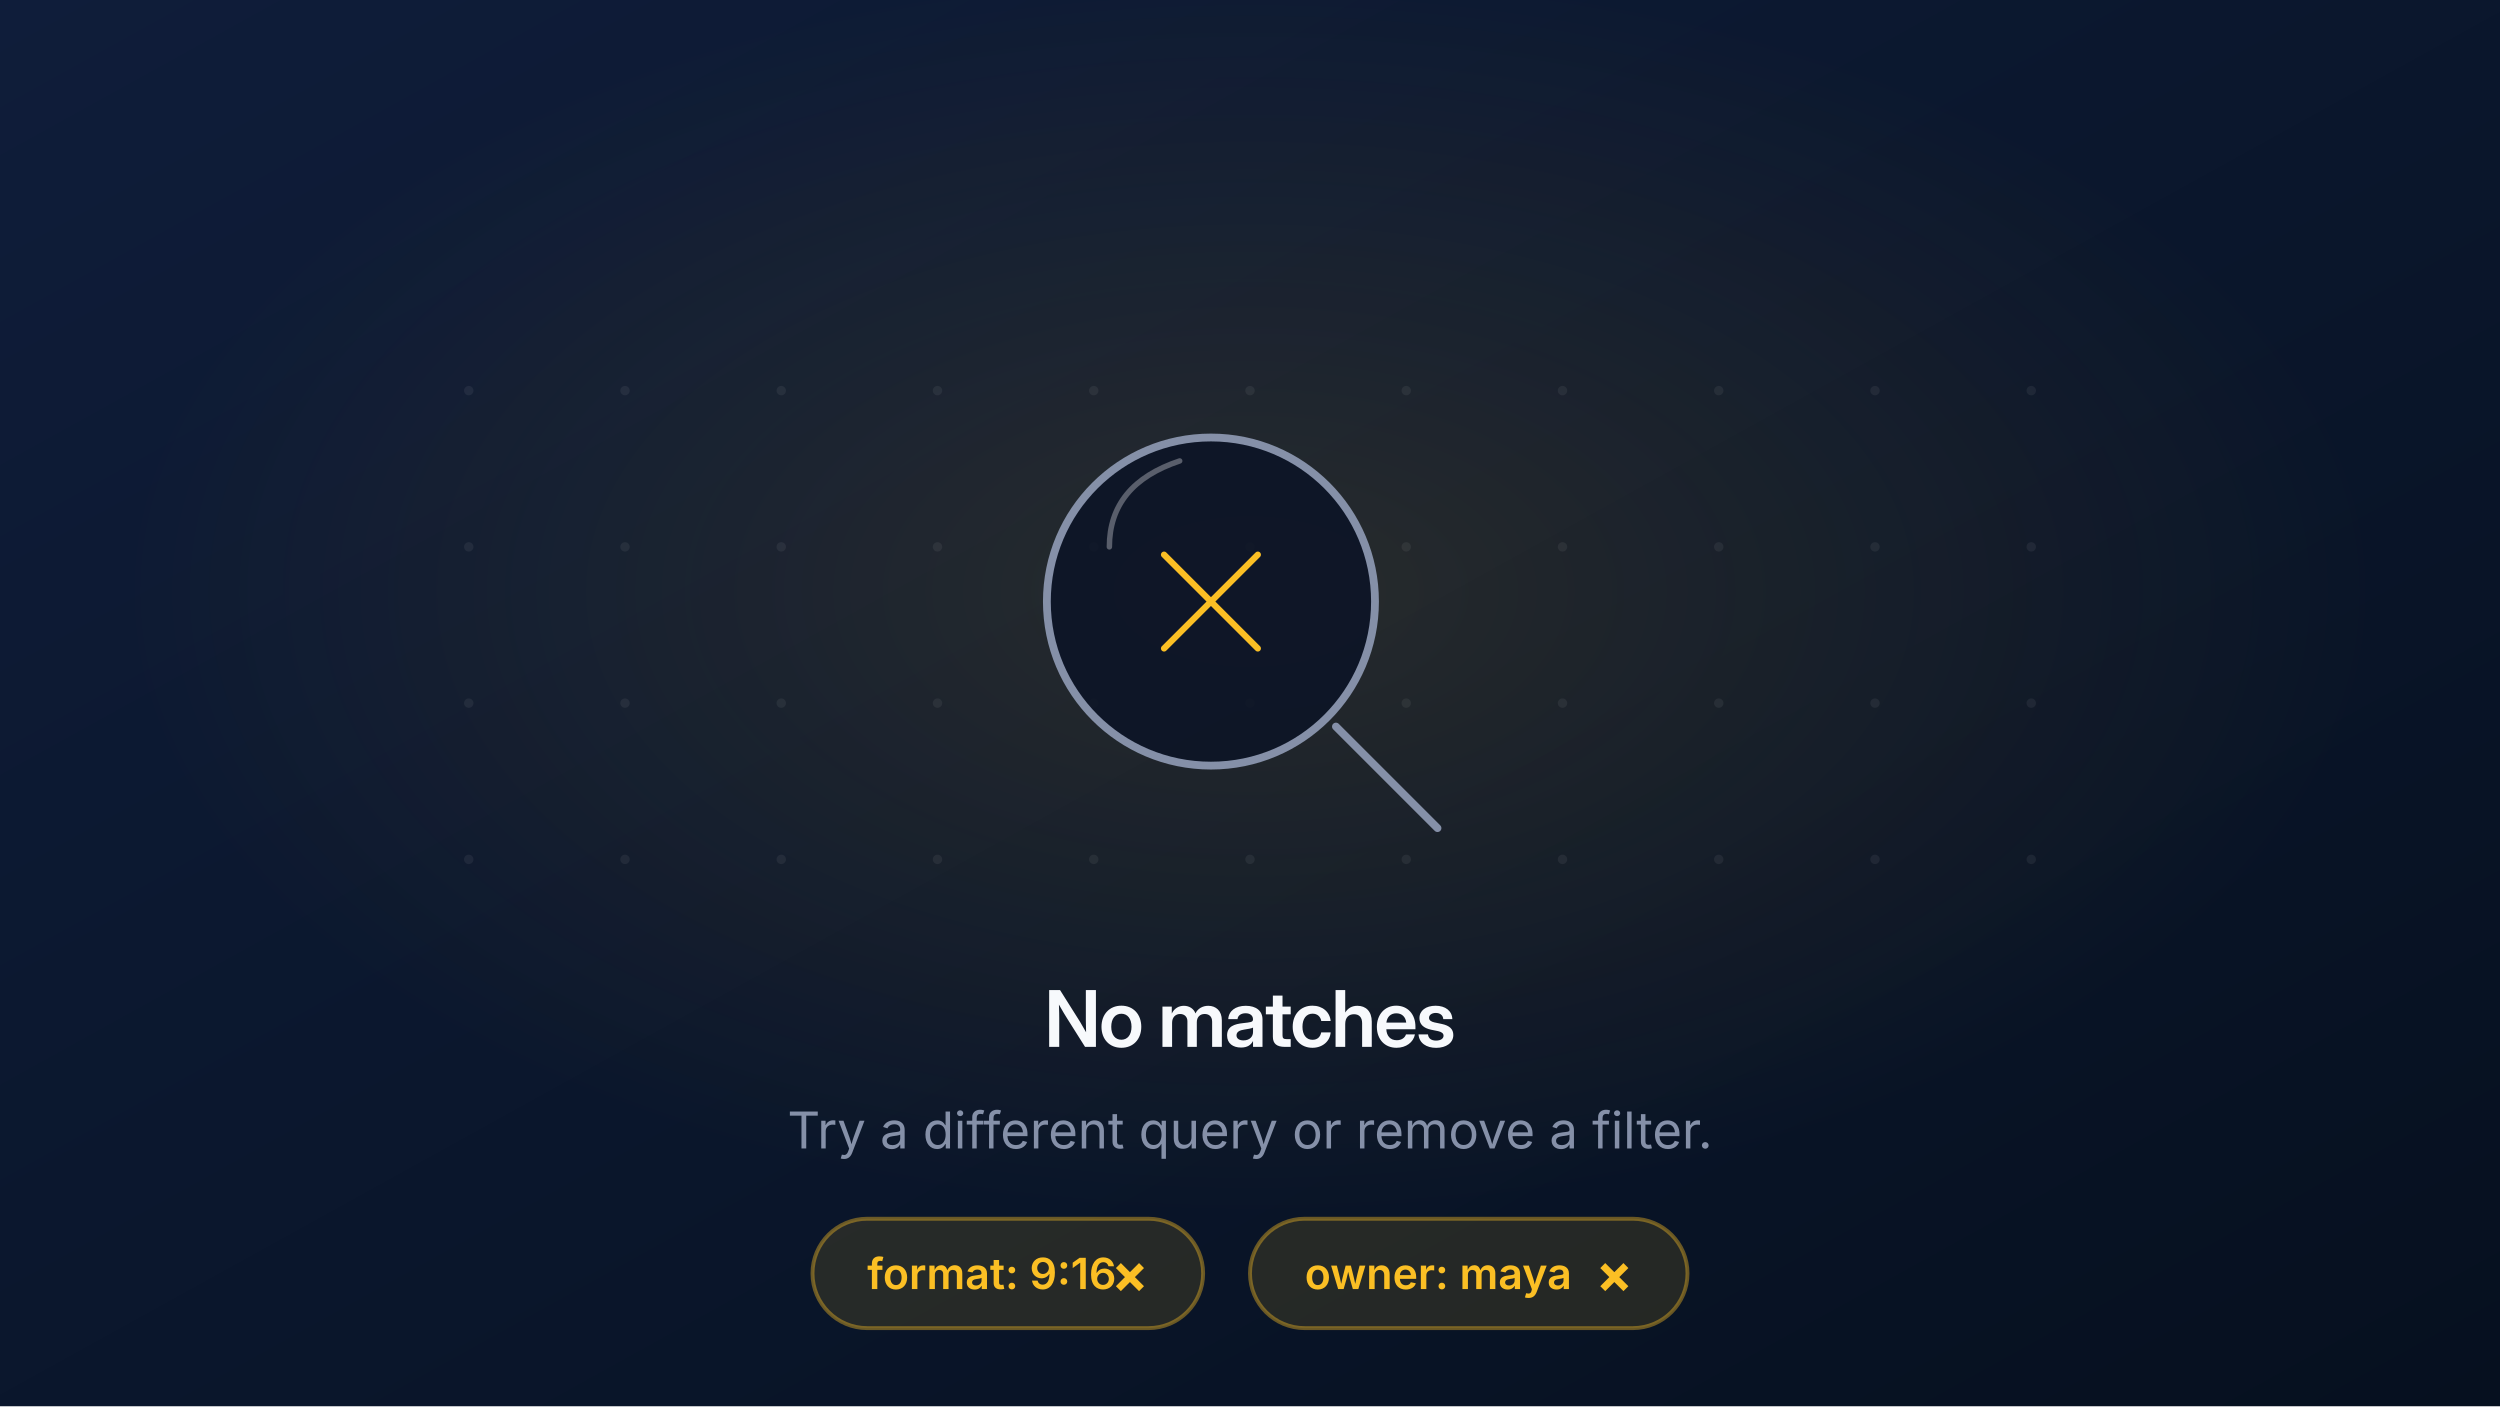
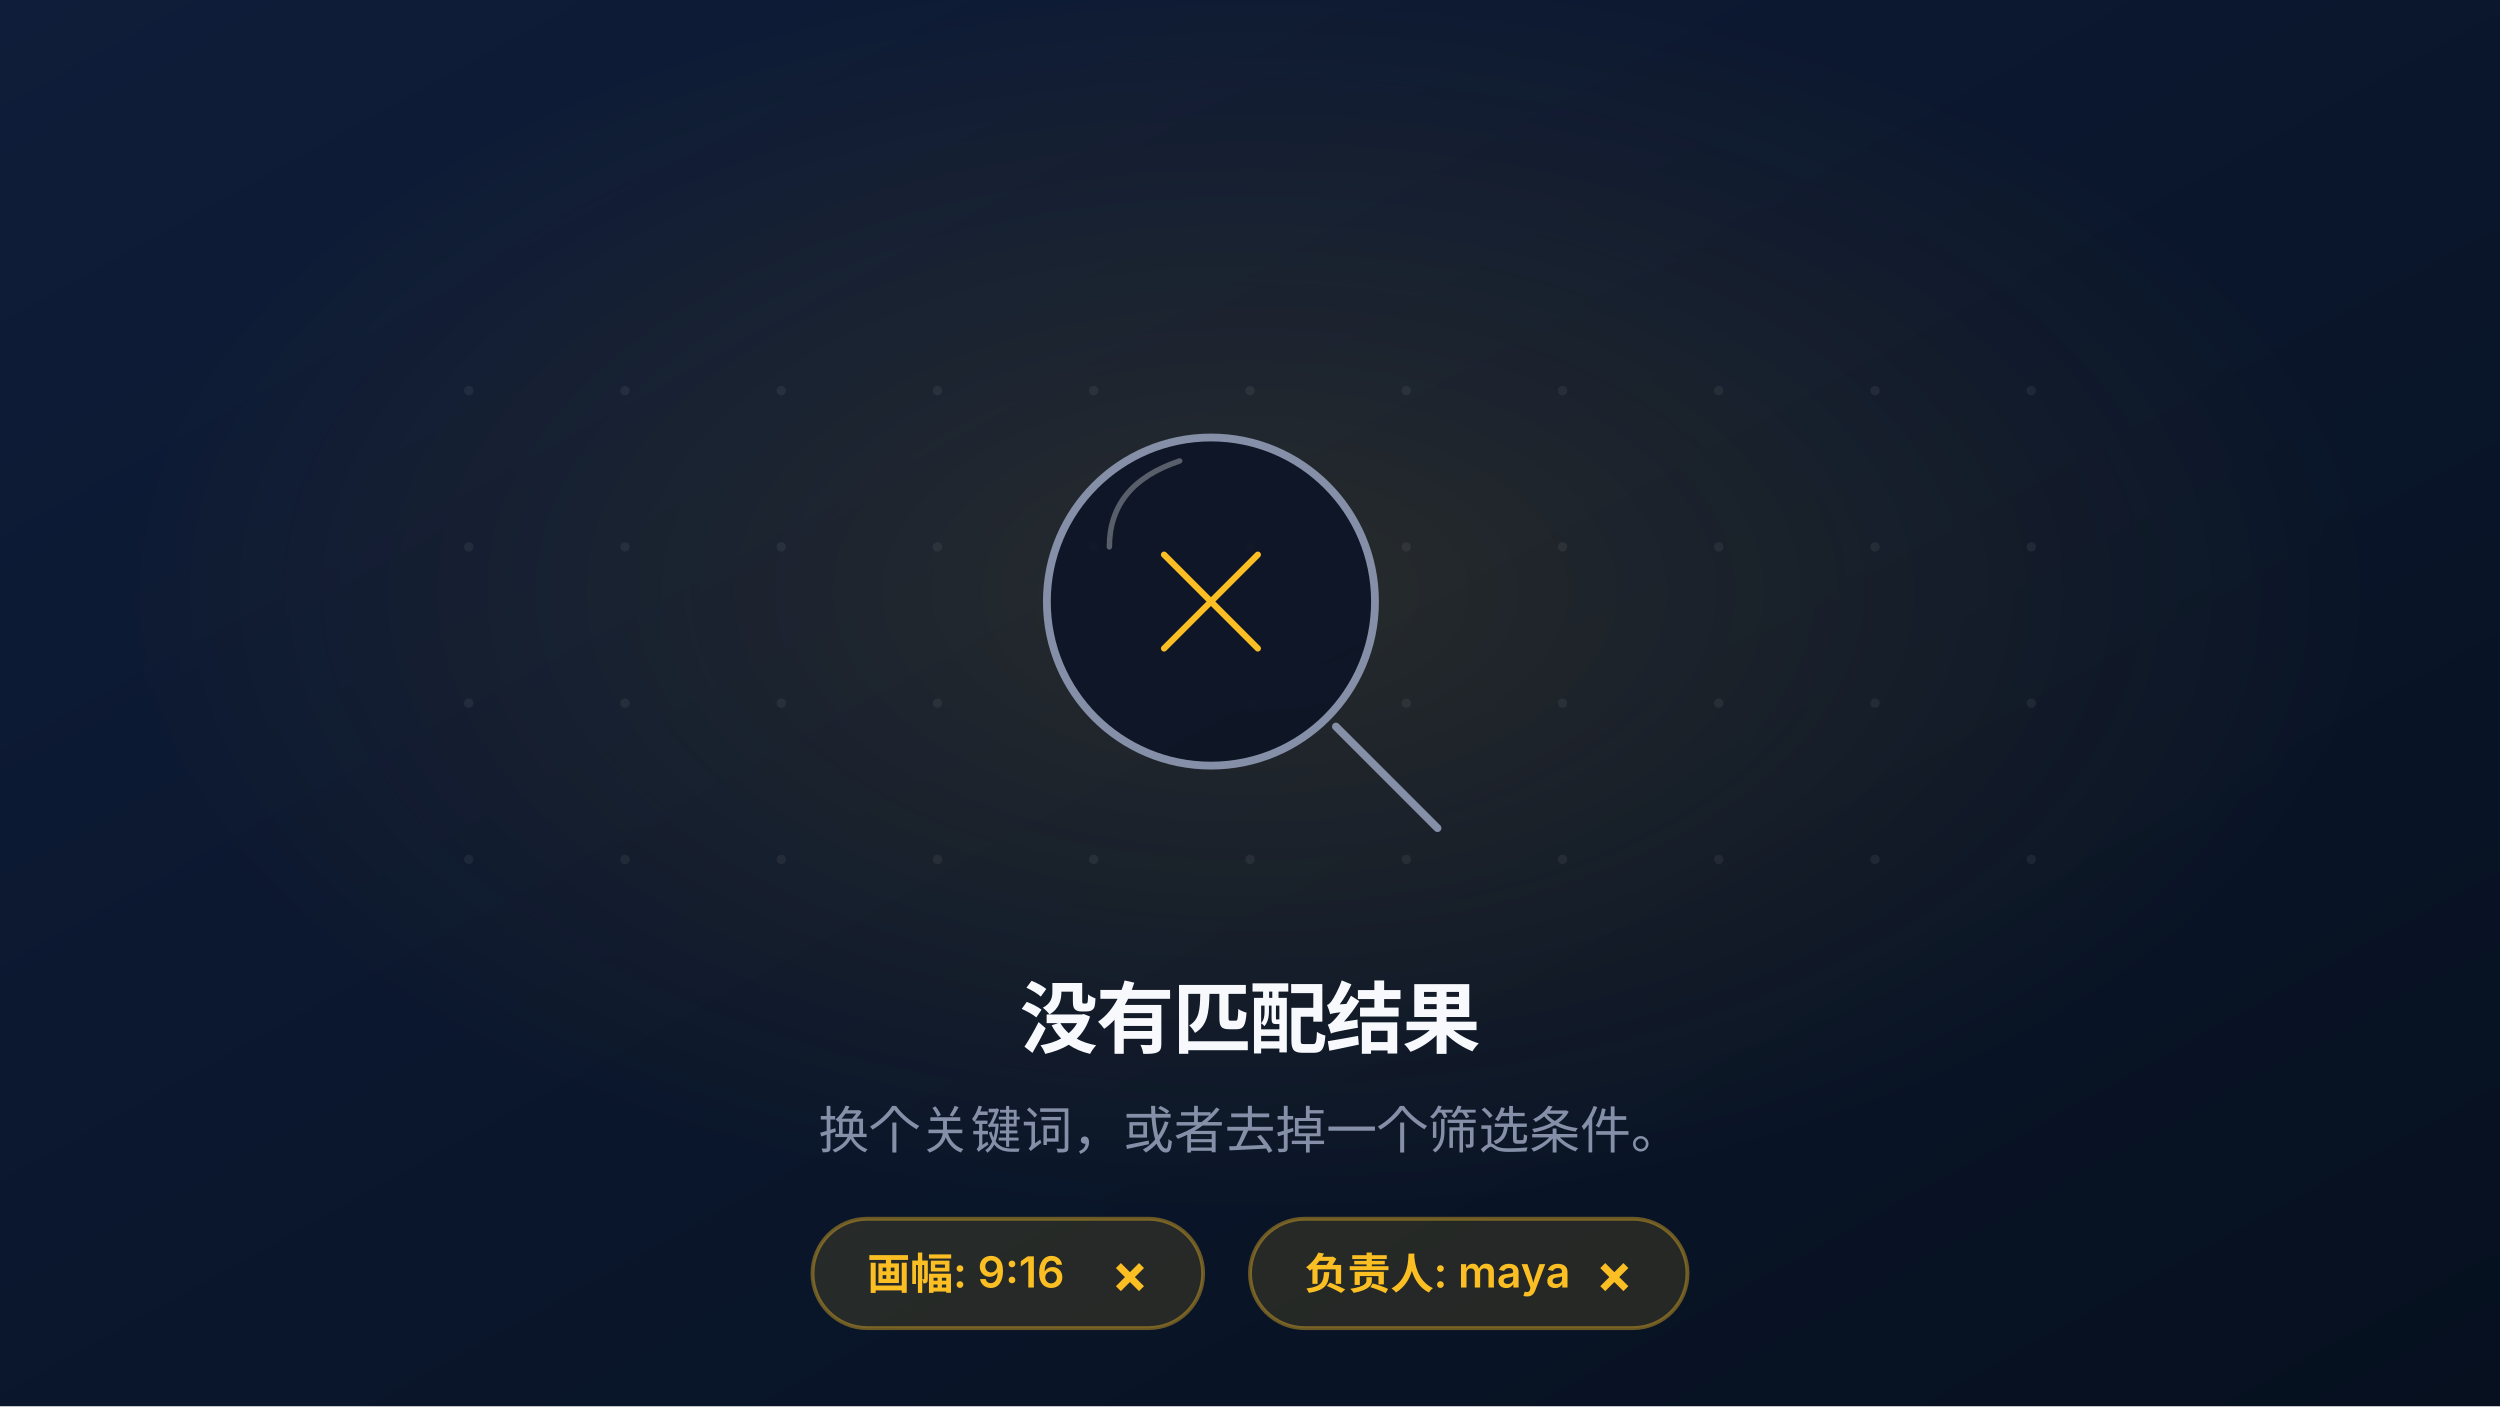
<svg xmlns="http://www.w3.org/2000/svg" viewBox="0 0 640 360" width="640" height="360" role="img" aria-label="No search matches — try a different query or remove a filter">
  <defs>
    <linearGradient id="sb-empty-search-bg" x1="0" y1="0" x2="1" y2="1">
      <stop offset="0%" stop-color="#0F1D3A" />
      <stop offset="100%" stop-color="#06101F" />
    </linearGradient>
    <radialGradient id="sb-empty-search-glow" cx="0.50" cy="0.42" r="0.45">
      <stop offset="0%" stop-color="#FBBF24" stop-opacity="0.12" />
      <stop offset="100%" stop-color="#FBBF24" stop-opacity="0" />
    </radialGradient>
  </defs>
  <rect width="640" height="360" fill="url(#sb-empty-search-bg)" />
  <rect width="640" height="360" fill="url(#sb-empty-search-glow)" />
  <g fill="rgba(255,255,255,0.06)">
    <circle cx="120" cy="100" r="1.2" />
    <circle cx="160" cy="100" r="1.2" />
    <circle cx="200" cy="100" r="1.2" />
    <circle cx="240" cy="100" r="1.2" />
    <circle cx="280" cy="100" r="1.2" />
    <circle cx="320" cy="100" r="1.2" />
    <circle cx="360" cy="100" r="1.2" />
    <circle cx="400" cy="100" r="1.2" />
    <circle cx="440" cy="100" r="1.2" />
    <circle cx="480" cy="100" r="1.2" />
    <circle cx="520" cy="100" r="1.2" />
    <circle cx="120" cy="140" r="1.2" />
    <circle cx="160" cy="140" r="1.2" />
    <circle cx="200" cy="140" r="1.2" />
    <circle cx="240" cy="140" r="1.2" />
    <circle cx="280" cy="140" r="1.2" />
    <circle cx="320" cy="140" r="1.2" />
    <circle cx="360" cy="140" r="1.2" />
    <circle cx="400" cy="140" r="1.2" />
    <circle cx="440" cy="140" r="1.2" />
    <circle cx="480" cy="140" r="1.2" />
    <circle cx="520" cy="140" r="1.2" />
    <circle cx="120" cy="180" r="1.2" />
    <circle cx="160" cy="180" r="1.2" />
    <circle cx="200" cy="180" r="1.2" />
    <circle cx="240" cy="180" r="1.2" />
    <circle cx="280" cy="180" r="1.2" />
    <circle cx="320" cy="180" r="1.2" />
    <circle cx="360" cy="180" r="1.2" />
    <circle cx="400" cy="180" r="1.2" />
    <circle cx="440" cy="180" r="1.2" />
    <circle cx="480" cy="180" r="1.2" />
    <circle cx="520" cy="180" r="1.2" />
    <circle cx="120" cy="220" r="1.2" />
    <circle cx="160" cy="220" r="1.2" />
    <circle cx="200" cy="220" r="1.2" />
    <circle cx="240" cy="220" r="1.2" />
    <circle cx="280" cy="220" r="1.2" />
    <circle cx="320" cy="220" r="1.2" />
    <circle cx="360" cy="220" r="1.2" />
    <circle cx="400" cy="220" r="1.2" />
    <circle cx="440" cy="220" r="1.2" />
    <circle cx="480" cy="220" r="1.2" />
    <circle cx="520" cy="220" r="1.2" />
  </g>
  <g transform="translate(316 160)" stroke="#8590A8" stroke-width="2" fill="none" stroke-linecap="round">
    <circle cx="-6" cy="-6" r="42" fill="rgba(11,19,38,0.85)" />
    <path d="M-32 -20 Q -32 -36, -14 -42" stroke="rgba(247,249,252,0.32)" stroke-width="1.4" />
    <line x1="26" y1="26" x2="52" y2="52" />
    <g stroke="#FBBF24" stroke-width="1.6" transform="translate(-6 -6)">
      <line x1="-12" y1="-12" x2="12" y2="12" />
      <line x1="12" y1="-12" x2="-12" y2="12" />
    </g>
  </g>
  <g transform="translate(320 268)" font-family="Inter Display, Inter, sans-serif" text-anchor="middle">
-     <text font-size="20" font-weight="600" fill="#F7F9FC" letter-spacing="-0.4">No matches</text>
-     <text y="26" font-family="Inter, sans-serif" font-size="13" font-weight="400" fill="#8590A8">Try a different query or remove a filter.</text>
+     <text font-size="20" font-weight="600" fill="#F7F9FC" letter-spacing="-0.4">没有匹配结果</text>
+     <text y="26" font-family="Inter, sans-serif" font-size="13" font-weight="400" fill="#8590A8">换个关键词，或者去掉一个筛选条件。</text>
  </g>
  <g transform="translate(208 312)" font-family="Inter, sans-serif">
    <g>
      <rect width="100" height="28" rx="14" fill="rgba(251,191,36,0.12)" stroke="rgba(251,191,36,0.40)" />
-       <text x="14" y="18" font-size="11" font-weight="600" fill="#FBBF24">format: 9:16</text>
+       <text x="14" y="18" font-size="11" font-weight="600" fill="#FBBF24">画幅: 9:16</text>
      <text x="86" y="19" font-size="14" font-weight="700" fill="#FBBF24" text-anchor="end">×</text>
    </g>
    <g transform="translate(112 0)">
      <rect width="112" height="28" rx="14" fill="rgba(251,191,36,0.12)" stroke="rgba(251,191,36,0.40)" />
-       <text x="14" y="18" font-size="11" font-weight="600" fill="#FBBF24">owner: maya</text>
+       <text x="14" y="18" font-size="11" font-weight="600" fill="#FBBF24">负责人: maya</text>
      <text x="98" y="19" font-size="14" font-weight="700" fill="#FBBF24" text-anchor="end">×</text>
    </g>
  </g>
</svg>
